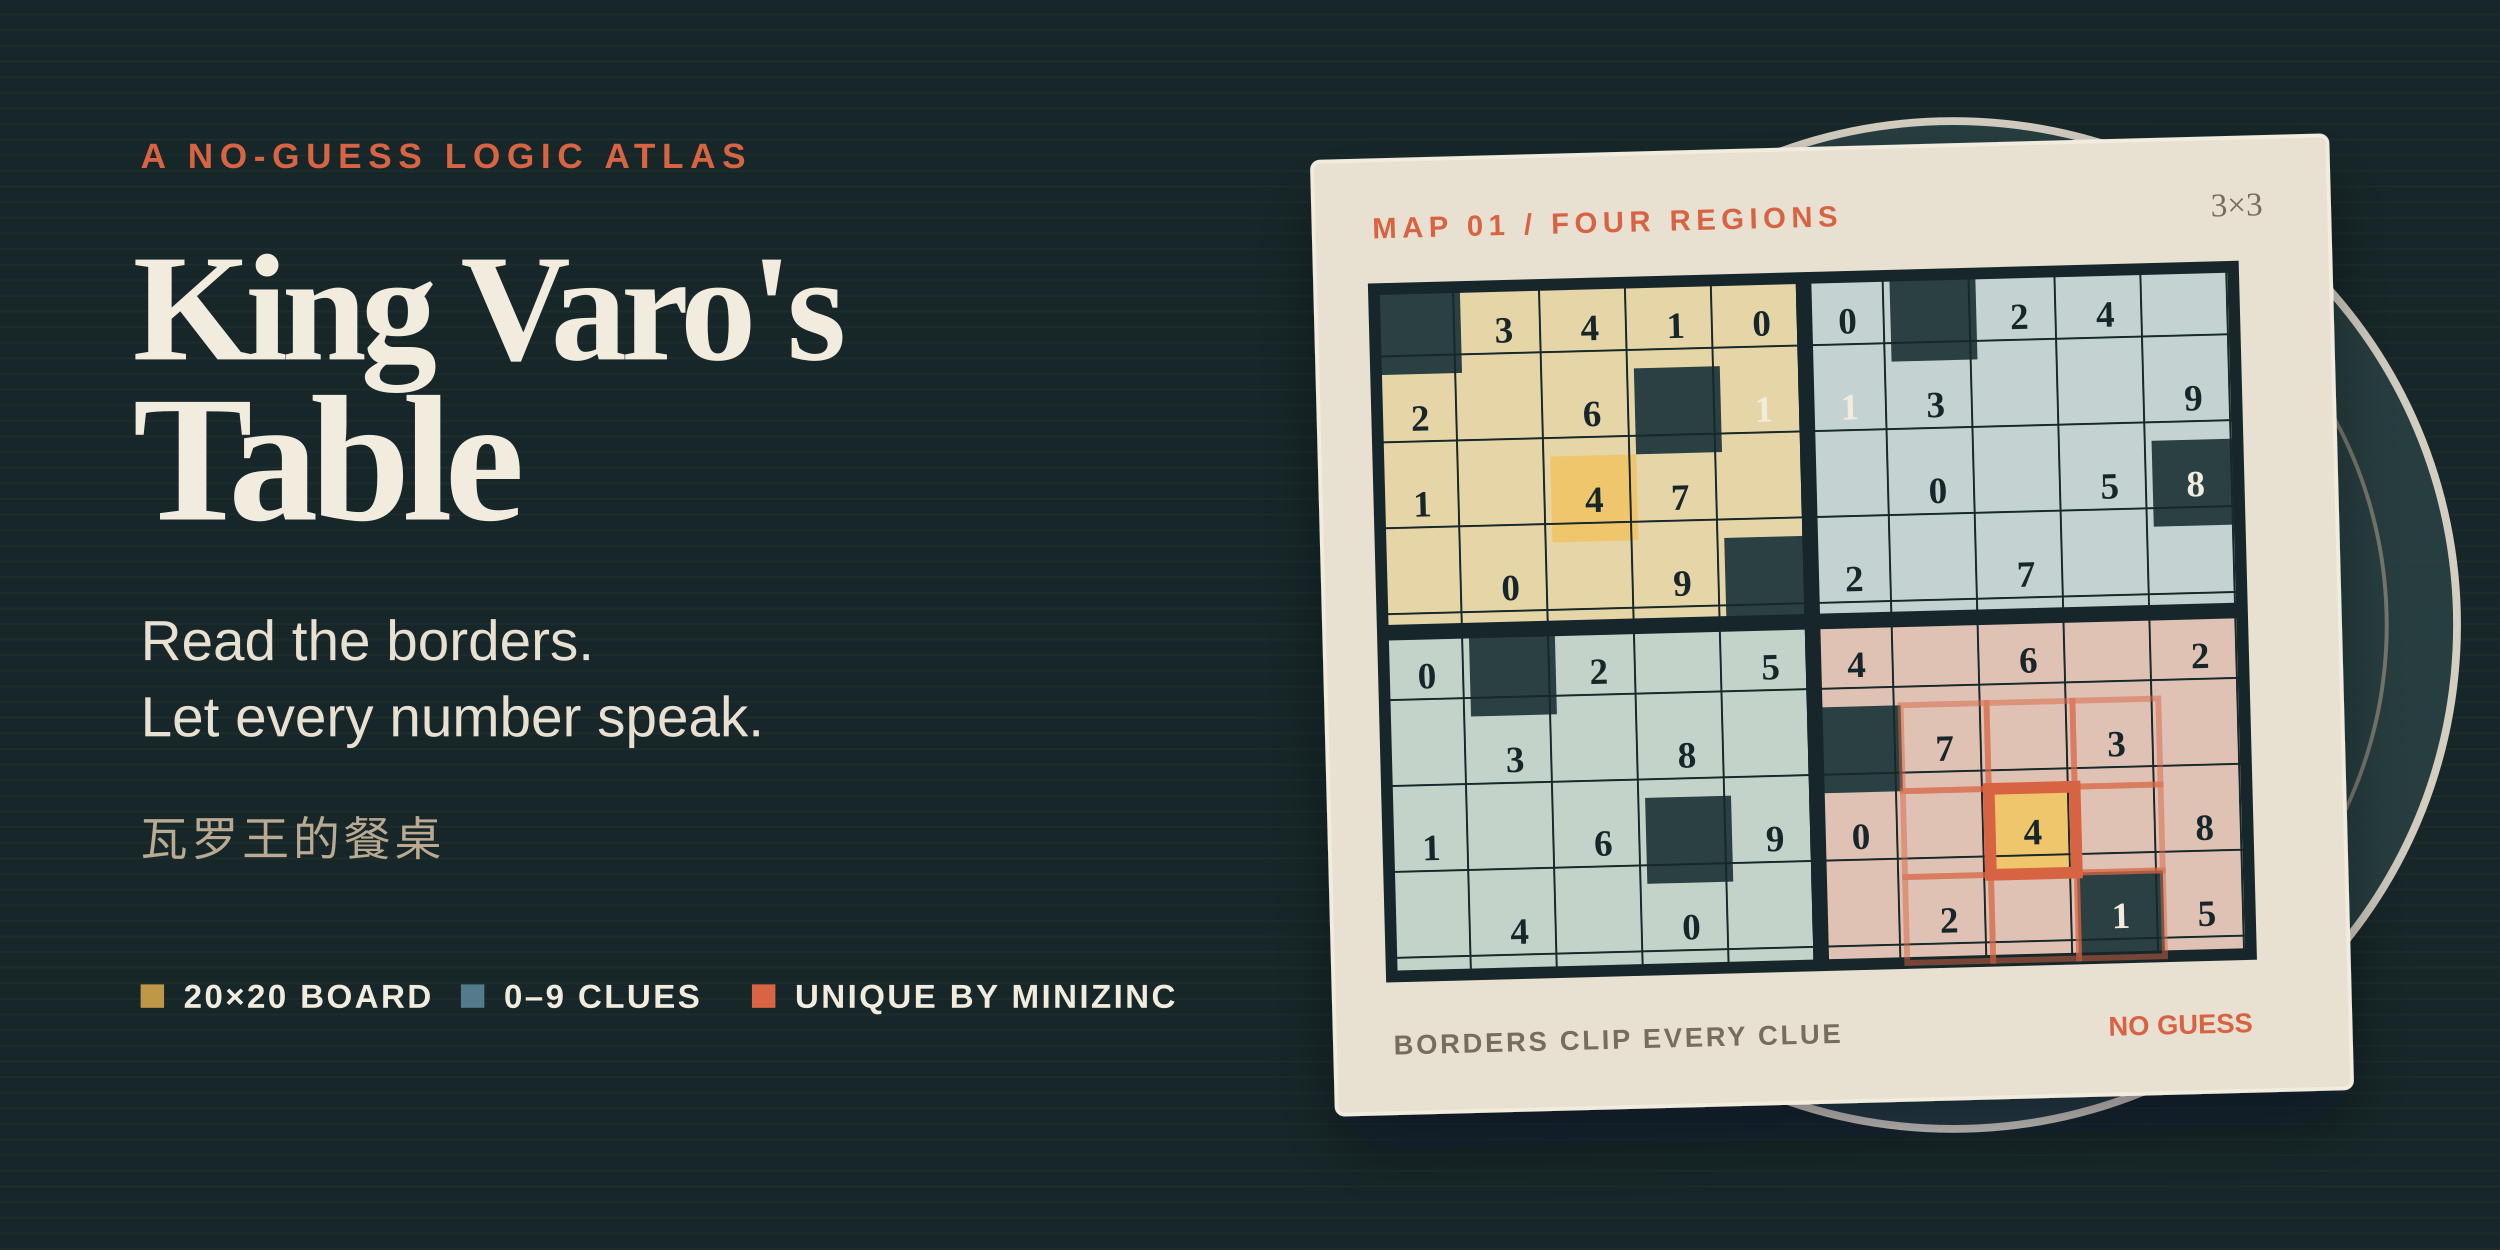
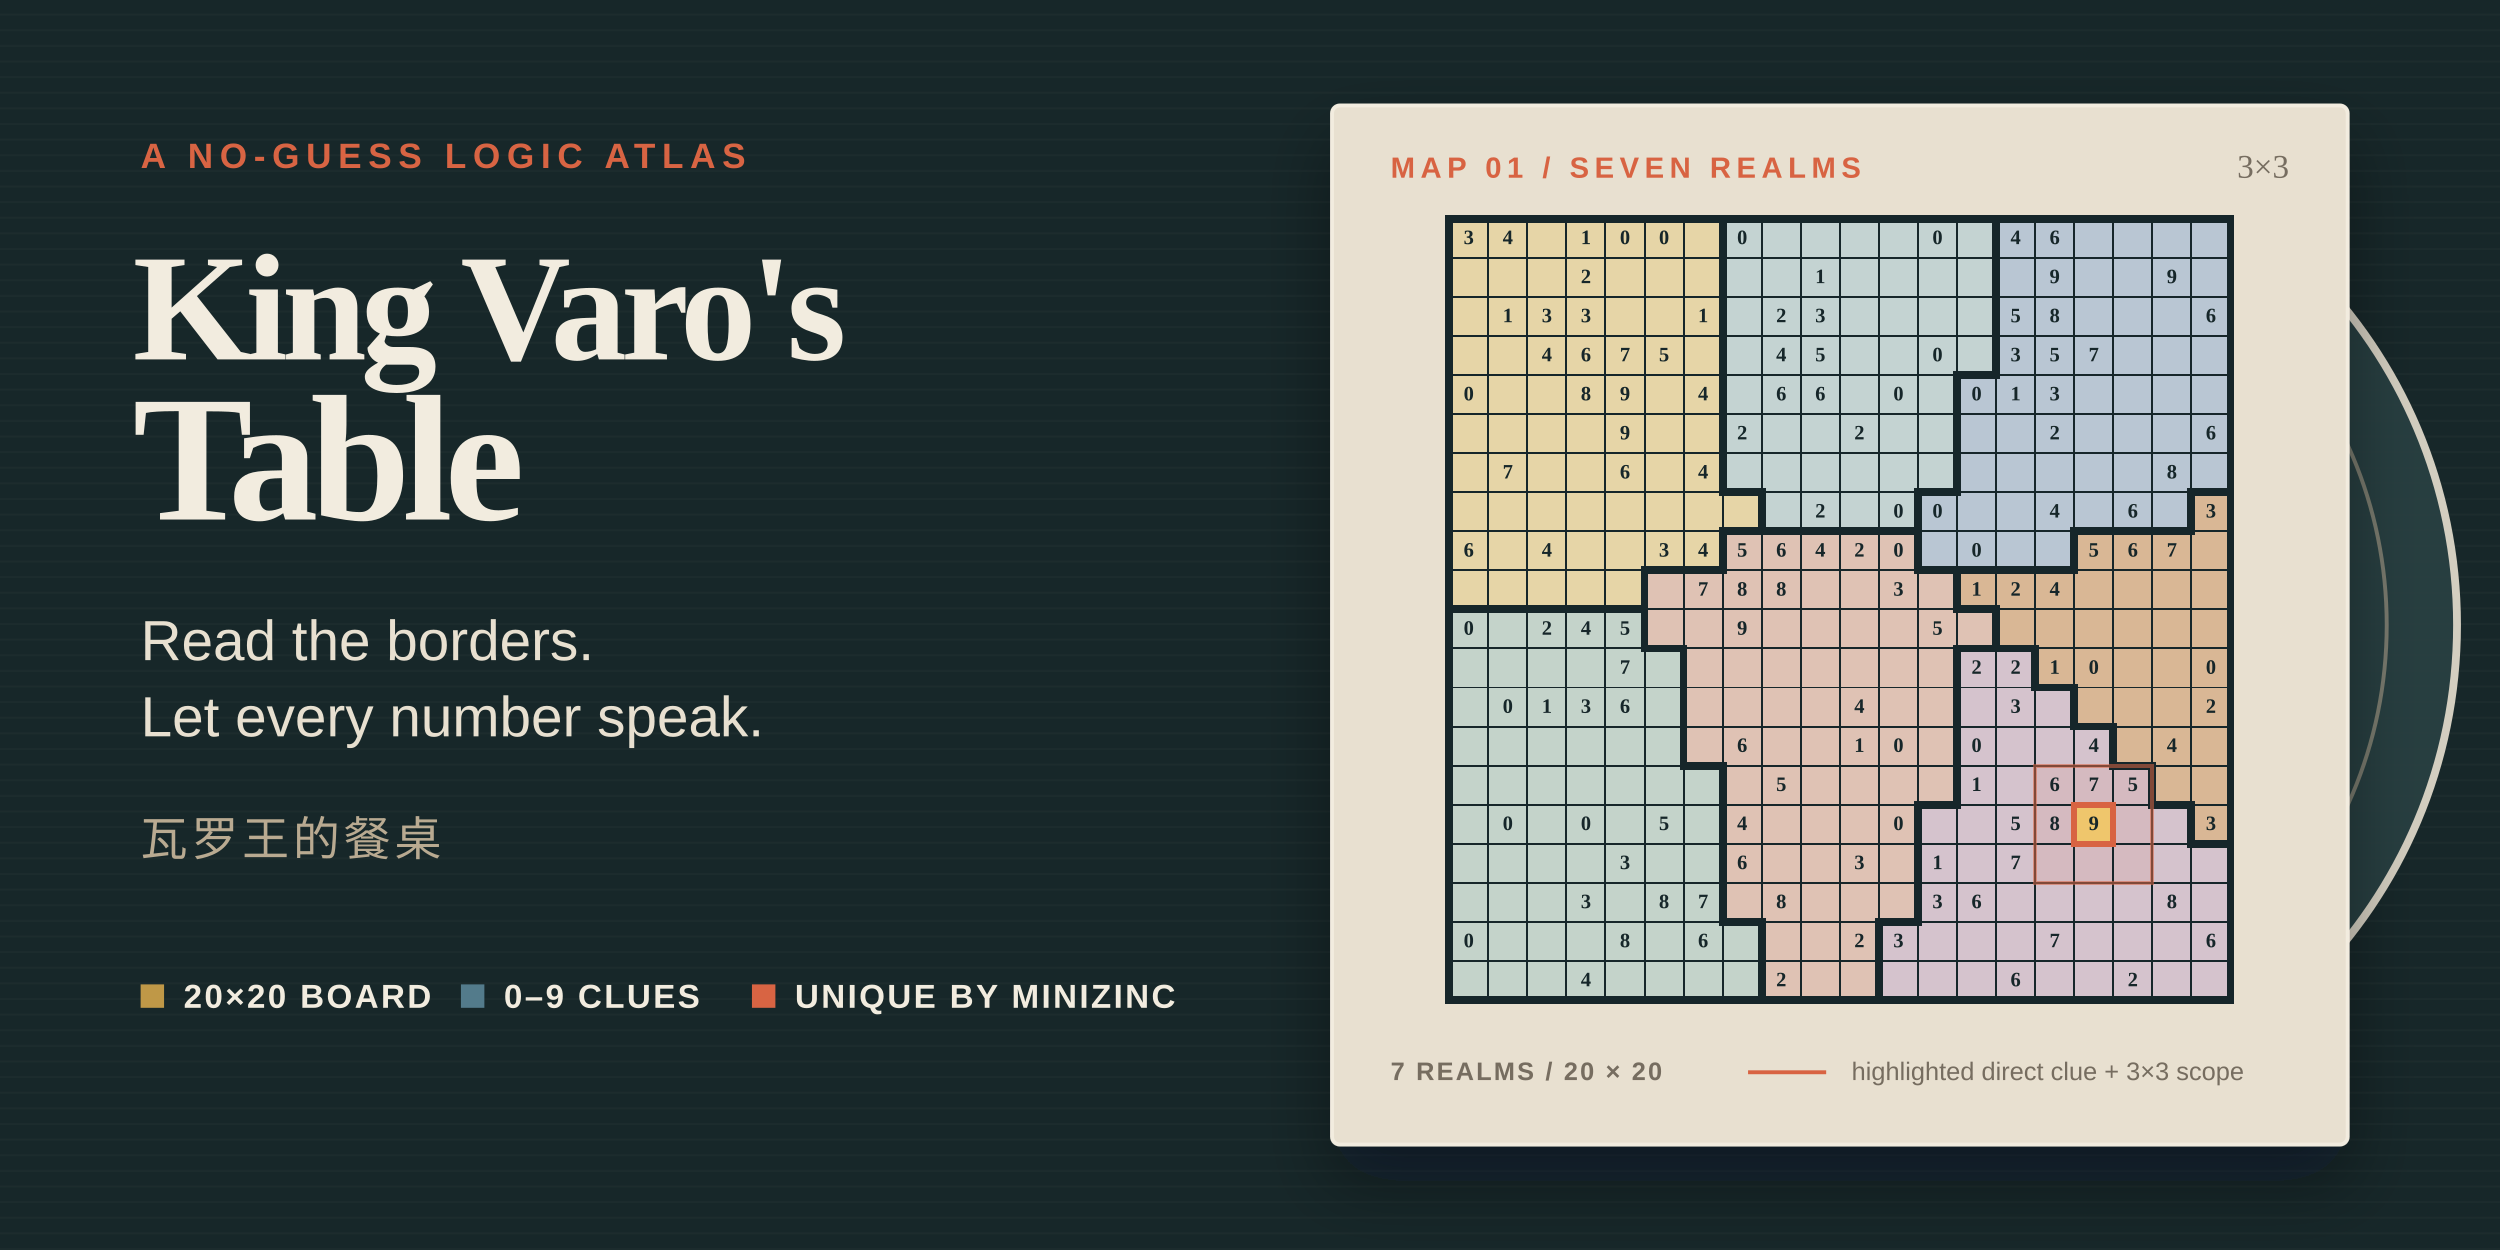
<svg xmlns="http://www.w3.org/2000/svg" width="1280" height="640" viewBox="0 0 1280 640" role="img" aria-labelledby="title desc">
  <defs>
    <pattern id="paper-lines" width="8" height="8" patternUnits="userSpaceOnUse">
      <rect width="8" height="8" fill="#172729" />
      <rect y="7" width="8" height="1" fill="#f2ecdf" opacity="0.025" />
    </pattern>
-     <pattern id="cell-grid" width="44" height="44" patternUnits="userSpaceOnUse">
-       <path d="M44 0H0V44" fill="none" stroke="#172729" stroke-width="2" />
-     </pattern>
    <filter id="paper-shadow" x="-20%" y="-20%" width="140%" height="150%">
      <feDropShadow dx="0" dy="18" stdDeviation="18" flood-color="#071214" flood-opacity="0.38" />
    </filter>
+     <clipPath id="board-clip">
+       <rect x="742" y="112" width="400" height="400" />
+     </clipPath>
  </defs>
  <rect width="1280" height="640" fill="url(#paper-lines)" />
  <circle cx="1000" cy="320" r="258" fill="#294043" stroke="#e8e0d0" stroke-width="4" opacity="0.9" />
  <circle cx="1000" cy="320" r="222" fill="none" stroke="#b9aa91" stroke-width="2" opacity="0.55" />
  <g font-family="Segoe UI, Arial, sans-serif">
    <text x="72" y="86" fill="#d86443" font-size="18" font-weight="700" letter-spacing="3.4">A NO-GUESS LOGIC ATLAS</text>
    <text x="68" y="184" fill="#f2ecdf" font-family="Georgia, Times New Roman, serif" font-size="78" font-weight="600" letter-spacing="-3">King Varo's</text>
    <text x="68" y="266" fill="#f2ecdf" font-family="Georgia, Times New Roman, serif" font-size="92" font-weight="600" letter-spacing="-4">Table</text>
    <text x="72" y="338" fill="#e8e0d0" font-size="29" font-weight="500">Read the borders.</text>
    <text x="72" y="377" fill="#e8e0d0" font-size="29" font-weight="500">Let every number speak.</text>
    <text x="72" y="438" fill="#b9aa91" font-family="Microsoft YaHei, Segoe UI, sans-serif" font-size="24" letter-spacing="2">瓦罗王的餐桌</text>
    <g font-size="17" font-weight="700" letter-spacing="1.2">
      <rect x="72" y="504" width="12" height="12" fill="#bf9847" />
      <text x="94" y="516" fill="#f2ecdf">20×20 BOARD</text>
      <rect x="236" y="504" width="12" height="12" fill="#537b8b" />
      <text x="258" y="516" fill="#f2ecdf">0–9 CLUES</text>
      <rect x="385" y="504" width="12" height="12" fill="#d86443" />
      <text x="407" y="516" fill="#f2ecdf">UNIQUE BY MINIZINC</text>
    </g>
  </g>
-   <g transform="rotate(-1.5 938 320)" filter="url(#paper-shadow)">
-     <rect x="678" y="76" width="520" height="488" rx="4" fill="#e8e0d0" stroke="#f2ecdf" stroke-width="2" />
-     <text x="708" y="116" fill="#d86443" font-family="Segoe UI, Arial, sans-serif" font-size="15" font-weight="800" letter-spacing="2.8">MAP 01 / FOUR REGIONS</text>
-     <text x="1164" y="116" fill="#766d60" font-family="Georgia, Times New Roman, serif" font-size="17" text-anchor="end">3×3</text>
-     <g>
-       <rect x="708" y="142" width="220" height="176" fill="#e6d5a7" />
-       <rect x="928" y="142" width="220" height="176" fill="#c4d3d2" />
-       <rect x="708" y="318" width="220" height="176" fill="#c4d3ca" />
-       <rect x="928" y="318" width="220" height="176" fill="#dfc2b4" />
-       <g fill="#294043">
-         <rect x="708" y="142" width="44" height="44" />
-         <rect x="840" y="186" width="44" height="44" />
-         <rect x="884" y="274" width="44" height="44" />
-         <rect x="972" y="142" width="44" height="44" />
-         <rect x="1104" y="230" width="44" height="44" />
-         <rect x="752" y="318" width="44" height="44" />
-         <rect x="840" y="406" width="44" height="44" />
-         <rect x="928" y="362" width="44" height="44" />
-         <rect x="1060" y="450" width="44" height="44" />
+   <g filter="url(#paper-shadow)">
+     <rect x="682" y="54" width="520" height="532" rx="4" fill="#e8e0d0" stroke="#f2ecdf" stroke-width="2" />
+     <text x="712" y="91" fill="#d86443" font-family="Segoe UI, Arial, sans-serif" font-size="15" font-weight="800" letter-spacing="2.8">MAP 01 / SEVEN REALMS</text>
+     <text x="1172" y="91" fill="#766d60" font-family="Georgia, Times New Roman, serif" font-size="17" text-anchor="end">3×3</text>
+     <g id="board-grid" data-columns="20" data-rows="20" data-cell-size="20" data-regions="7" shape-rendering="crispEdges">
+       <g clip-path="url(#board-clip)">
+         <rect x="742" y="112" width="400" height="400" fill="#e6d5a7" />
+         <path d="M742 112H882V132H742Z M742 132H882V152H742Z M742 152H882V172H742Z M742 172H882V192H742Z M742 192H882V212H742Z M742 212H882V232H742Z M742 232H882V252H742Z M742 252H902V272H742Z M742 272H882V292H742Z M742 292H842V312H742Z" fill="#e6d5a7" />
+         <path d="M882 112H1022V132H882Z M882 132H1022V152H882Z M882 152H1022V172H882Z M882 172H1022V192H882Z M882 192H1002V212H882Z M882 212H1002V232H882Z M882 232H1002V252H882Z M902 252H982V272H902Z" fill="#c4d3d2" />
+         <path d="M1022 112H1142V132H1022Z M1022 132H1142V152H1022Z M1022 152H1142V172H1022Z M1022 172H1142V192H1022Z M1002 192H1142V212H1002Z M1002 212H1142V232H1002Z M1002 232H1142V252H1002Z M982 252H1122V272H982Z M982 272H1062V292H982Z" fill="#b9c6d3" />
+         <path d="M742 312H842V332H742Z M742 332H862V352H742Z M742 352H862V372H742Z M742 372H862V392H742Z M742 392H882V412H742Z M742 412H882V432H742Z M742 432H882V452H742Z M742 452H882V472H742Z M742 472H902V492H742Z M742 492H902V512H742Z" fill="#c4d3ca" />
+         <path d="M882 272H982V292H882Z M842 292H1002V312H842Z M842 312H1022V332H842Z M862 332H1002V352H862Z M862 352H1002V372H862Z M862 372H1002V392H862Z M882 392H1002V412H882Z M882 412H982V432H882Z M882 432H982V452H882Z M882 452H982V472H882Z M902 472H962V492H902Z M902 492H962V512H902Z" fill="#dfc2b4" />
+         <path d="M1002 332H1042V352H1002Z M1002 352H1062V372H1002Z M1002 372H1082V392H1002Z M1002 392H1102V412H1002Z M982 412H1122V432H982Z M982 432H1142V452H982Z M982 452H1142V472H982Z M962 472H1142V492H962Z M962 492H1142V512H962Z" fill="#d5c3cd" />
+         <path d="M1122 252H1142V272H1122Z M1062 272H1142V292H1062Z M1002 292H1142V312H1002Z M1022 312H1142V332H1022Z M1042 332H1142V352H1042Z M1062 352H1142V372H1062Z M1082 372H1142V392H1082Z M1102 392H1142V412H1102Z M1122 412H1142V432H1122Z" fill="#d9b795" />
+         <rect x="1042" y="392" width="60" height="60" fill="#d86443" opacity="0.10" />
+         <rect x="1062" y="412" width="20" height="20" fill="#efc66c" />
      </g>
-       <g fill="#efc66c">
-         <rect x="796" y="230" width="44" height="44" />
-         <rect x="1016" y="406" width="44" height="44" />
-       </g>
-       <rect x="708" y="142" width="440" height="352" fill="url(#cell-grid)" />
-       <rect x="708" y="142" width="440" height="352" fill="none" stroke="#172729" stroke-width="6" />
-       <path d="M928 142V494M708 318H1148" fill="none" stroke="#172729" stroke-width="8" />
-       <g fill="none" stroke="#d86443">
-         <rect x="972" y="362" width="44" height="44" stroke-width="3" opacity="0.5" />
-         <rect x="1016" y="362" width="44" height="44" stroke-width="3" opacity="0.5" />
-         <rect x="1060" y="362" width="44" height="44" stroke-width="3" opacity="0.5" />
-         <rect x="972" y="406" width="44" height="44" stroke-width="3" opacity="0.5" />
-         <rect x="1016" y="406" width="44" height="44" stroke-width="6" />
-         <rect x="1060" y="406" width="44" height="44" stroke-width="3" opacity="0.5" />
-         <rect x="972" y="450" width="44" height="44" stroke-width="3" opacity="0.5" />
-         <rect x="1016" y="450" width="44" height="44" stroke-width="3" opacity="0.5" />
-         <rect x="1060" y="450" width="44" height="44" stroke-width="3" opacity="0.5" />
-       </g>
-       <g font-family="Georgia, Times New Roman, serif" font-size="19" font-weight="700" text-anchor="middle" fill="#172729">
-         <text x="774" y="171">3</text>
-         <text x="818" y="171">4</text>
-         <text x="862" y="171">1</text>
-         <text x="906" y="171">0</text>
-         <text x="730" y="215">2</text>
-         <text x="818" y="215">6</text>
-         <text x="906" y="215" fill="#f2ecdf">1</text>
-         <text x="730" y="259">1</text>
-         <text x="818" y="259">4</text>
-         <text x="862" y="259">7</text>
-         <text x="774" y="303">0</text>
-         <text x="862" y="303">9</text>
-         <text x="950" y="171">0</text>
-         <text x="1038" y="171">2</text>
-         <text x="1082" y="171">4</text>
-         <text x="950" y="215" fill="#f2ecdf">1</text>
-         <text x="994" y="215">3</text>
-         <text x="1126" y="215">9</text>
-         <text x="994" y="259">0</text>
-         <text x="1082" y="259">5</text>
-         <text x="1126" y="259" fill="#f2ecdf">8</text>
-         <text x="950" y="303">2</text>
-         <text x="1038" y="303">7</text>
-         <text x="730" y="347">0</text>
-         <text x="818" y="347">2</text>
-         <text x="906" y="347">5</text>
-         <text x="774" y="391">3</text>
-         <text x="862" y="391">8</text>
-         <text x="730" y="435">1</text>
-         <text x="818" y="435">6</text>
-         <text x="906" y="435">9</text>
-         <text x="774" y="479">4</text>
-         <text x="862" y="479">0</text>
-         <text x="950" y="347">4</text>
-         <text x="1038" y="347">6</text>
-         <text x="1126" y="347">2</text>
-         <text x="994" y="391">7</text>
-         <text x="1082" y="391">3</text>
-         <text x="950" y="435">0</text>
-         <text x="1038" y="435">4</text>
-         <text x="1126" y="435">8</text>
-         <text x="994" y="479">2</text>
-         <text x="1082" y="479" fill="#f2ecdf">1</text>
-         <text x="1126" y="479">5</text>
-       </g>
-     </g>
-     <text x="708" y="534" fill="#766d60" font-family="Segoe UI, Arial, sans-serif" font-size="14" font-weight="700" letter-spacing="1.4">BORDERS CLIP EVERY CLUE</text>
-     <text x="1148" y="534" fill="#d86443" font-family="Segoe UI, Arial, sans-serif" font-size="14" font-weight="800" text-anchor="end">NO GUESS</text>
+       <path d="M762 112V512 M782 112V512 M802 112V512 M822 112V512 M842 112V512 M862 112V512 M882 112V512 M902 112V512 M922 112V512 M942 112V512 M962 112V512 M982 112V512 M1002 112V512 M1022 112V512 M1042 112V512 M1062 112V512 M1082 112V512 M1102 112V512 M1122 112V512 M742 132H1142 M742 152H1142 M742 172H1142 M742 192H1142 M742 212H1142 M742 232H1142 M742 252H1142 M742 272H1142 M742 292H1142 M742 312H1142 M742 332H1142 M742 352H1142 M742 372H1142 M742 392H1142 M742 412H1142 M742 432H1142 M742 452H1142 M742 472H1142 M742 492H1142" fill="none" stroke="#172729" stroke-width="1" />
+       <path d="M842 292V332 M862 332V392 M882 112V252 M882 272V292 M882 392V472 M902 252V272 M902 472V512 M962 472V512 M982 252V292 M982 412V472 M1002 192V252 M1002 292V312 M1002 332V412 M1022 112V192 M1022 312V332 M1042 332V352 M1062 272V292 M1062 352V372 M1082 372V392 M1102 392V412 M1122 252V272 M1122 412V432 M1002 192H1022 M882 252H902 M982 252H1002 M1122 252H1142 M882 272H982 M1062 272H1122 M842 292H882 M982 292H1062 M742 312H842 M1002 312H1022 M842 332H862 M1002 332H1042 M1042 352H1062 M1062 372H1082 M862 392H882 M1082 392H1102 M982 412H1002 M1102 412H1122 M1122 432H1142 M882 472H902 M962 472H982" fill="none" stroke="#172729" stroke-width="4" stroke-linecap="square" stroke-linejoin="round" />
+       <rect x="742" y="112" width="400" height="400" fill="none" stroke="#172729" stroke-width="4" />
+       <rect x="1042" y="392" width="60" height="60" fill="none" stroke="#d86443" stroke-width="2" opacity="0.55" />
+       <rect x="1062" y="412" width="20" height="20" fill="none" stroke="#d86443" stroke-width="3" />
+     </g>
+     <g fill="#172729" font-family="Georgia, Times New Roman, serif" font-size="10.5" font-weight="700" text-anchor="middle" dominant-baseline="middle">
+       <text x="752" y="122">3</text>
+       <text x="772" y="122">4</text>
+       <text x="812" y="122">1</text>
+       <text x="832" y="122">0</text>
+       <text x="852" y="122">0</text>
+       <text x="892" y="122">0</text>
+       <text x="992" y="122">0</text>
+       <text x="1032" y="122">4</text>
+       <text x="1052" y="122">6</text>
+       <text x="812" y="142">2</text>
+       <text x="932" y="142">1</text>
+       <text x="1052" y="142">9</text>
+       <text x="1112" y="142">9</text>
+       <text x="772" y="162">1</text>
+       <text x="792" y="162">3</text>
+       <text x="812" y="162">3</text>
+       <text x="872" y="162">1</text>
+       <text x="912" y="162">2</text>
+       <text x="932" y="162">3</text>
+       <text x="1032" y="162">5</text>
+       <text x="1052" y="162">8</text>
+       <text x="1132" y="162">6</text>
+       <text x="792" y="182">4</text>
+       <text x="812" y="182">6</text>
+       <text x="832" y="182">7</text>
+       <text x="852" y="182">5</text>
+       <text x="912" y="182">4</text>
+       <text x="932" y="182">5</text>
+       <text x="992" y="182">0</text>
+       <text x="1032" y="182">3</text>
+       <text x="1052" y="182">5</text>
+       <text x="1072" y="182">7</text>
+       <text x="752" y="202">0</text>
+       <text x="812" y="202">8</text>
+       <text x="832" y="202">9</text>
+       <text x="872" y="202">4</text>
+       <text x="912" y="202">6</text>
+       <text x="932" y="202">6</text>
+       <text x="972" y="202">0</text>
+       <text x="1012" y="202">0</text>
+       <text x="1032" y="202">1</text>
+       <text x="1052" y="202">3</text>
+       <text x="832" y="222">9</text>
+       <text x="892" y="222">2</text>
+       <text x="952" y="222">2</text>
+       <text x="1052" y="222">2</text>
+       <text x="1132" y="222">6</text>
+       <text x="772" y="242">7</text>
+       <text x="832" y="242">6</text>
+       <text x="872" y="242">4</text>
+       <text x="1112" y="242">8</text>
+       <text x="932" y="262">2</text>
+       <text x="972" y="262">0</text>
+       <text x="992" y="262">0</text>
+       <text x="1052" y="262">4</text>
+       <text x="1092" y="262">6</text>
+       <text x="1132" y="262">3</text>
+       <text x="752" y="282">6</text>
+       <text x="792" y="282">4</text>
+       <text x="852" y="282">3</text>
+       <text x="872" y="282">4</text>
+       <text x="892" y="282">5</text>
+       <text x="912" y="282">6</text>
+       <text x="932" y="282">4</text>
+       <text x="952" y="282">2</text>
+       <text x="972" y="282">0</text>
+       <text x="1012" y="282">0</text>
+       <text x="1072" y="282">5</text>
+       <text x="1092" y="282">6</text>
+       <text x="1112" y="282">7</text>
+       <text x="872" y="302">7</text>
+       <text x="892" y="302">8</text>
+       <text x="912" y="302">8</text>
+       <text x="972" y="302">3</text>
+       <text x="1012" y="302">1</text>
+       <text x="1032" y="302">2</text>
+       <text x="1052" y="302">4</text>
+       <text x="752" y="322">0</text>
+       <text x="792" y="322">2</text>
+       <text x="812" y="322">4</text>
+       <text x="832" y="322">5</text>
+       <text x="892" y="322">9</text>
+       <text x="992" y="322">5</text>
+       <text x="832" y="342">7</text>
+       <text x="1012" y="342">2</text>
+       <text x="1032" y="342">2</text>
+       <text x="1052" y="342">1</text>
+       <text x="1072" y="342">0</text>
+       <text x="1132" y="342">0</text>
+       <text x="772" y="362">0</text>
+       <text x="792" y="362">1</text>
+       <text x="812" y="362">3</text>
+       <text x="832" y="362">6</text>
+       <text x="952" y="362">4</text>
+       <text x="1032" y="362">3</text>
+       <text x="1132" y="362">2</text>
+       <text x="892" y="382">6</text>
+       <text x="952" y="382">1</text>
+       <text x="972" y="382">0</text>
+       <text x="1012" y="382">0</text>
+       <text x="1072" y="382">4</text>
+       <text x="1112" y="382">4</text>
+       <text x="912" y="402">5</text>
+       <text x="1012" y="402">1</text>
+       <text x="1052" y="402">6</text>
+       <text x="1072" y="402">7</text>
+       <text x="1092" y="402">5</text>
+       <text x="772" y="422">0</text>
+       <text x="812" y="422">0</text>
+       <text x="852" y="422">5</text>
+       <text x="892" y="422">4</text>
+       <text x="972" y="422">0</text>
+       <text x="1032" y="422">5</text>
+       <text x="1052" y="422">8</text>
+       <text x="1072" y="422">9</text>
+       <text x="1132" y="422">3</text>
+       <text x="832" y="442">3</text>
+       <text x="892" y="442">6</text>
+       <text x="952" y="442">3</text>
+       <text x="992" y="442">1</text>
+       <text x="1032" y="442">7</text>
+       <text x="812" y="462">3</text>
+       <text x="852" y="462">8</text>
+       <text x="872" y="462">7</text>
+       <text x="912" y="462">8</text>
+       <text x="992" y="462">3</text>
+       <text x="1012" y="462">6</text>
+       <text x="1112" y="462">8</text>
+       <text x="752" y="482">0</text>
+       <text x="832" y="482">8</text>
+       <text x="872" y="482">6</text>
+       <text x="952" y="482">2</text>
+       <text x="972" y="482">3</text>
+       <text x="1052" y="482">7</text>
+       <text x="1132" y="482">6</text>
+       <text x="812" y="502">4</text>
+       <text x="912" y="502">2</text>
+       <text x="1032" y="502">6</text>
+       <text x="1092" y="502">2</text>
+     </g>
+     <g font-family="Segoe UI, Arial, sans-serif">
+       <text x="712" y="553" fill="#766d60" font-size="13" font-weight="700" letter-spacing="1.1">7 REALMS / 20 × 20</text>
+       <line x1="895" y1="549" x2="935" y2="549" stroke="#d86443" stroke-width="2" />
+       <text x="948" y="553" fill="#766d60" font-size="13">highlighted direct clue + 3×3 scope</text>
+     </g>
  </g>
</svg>
